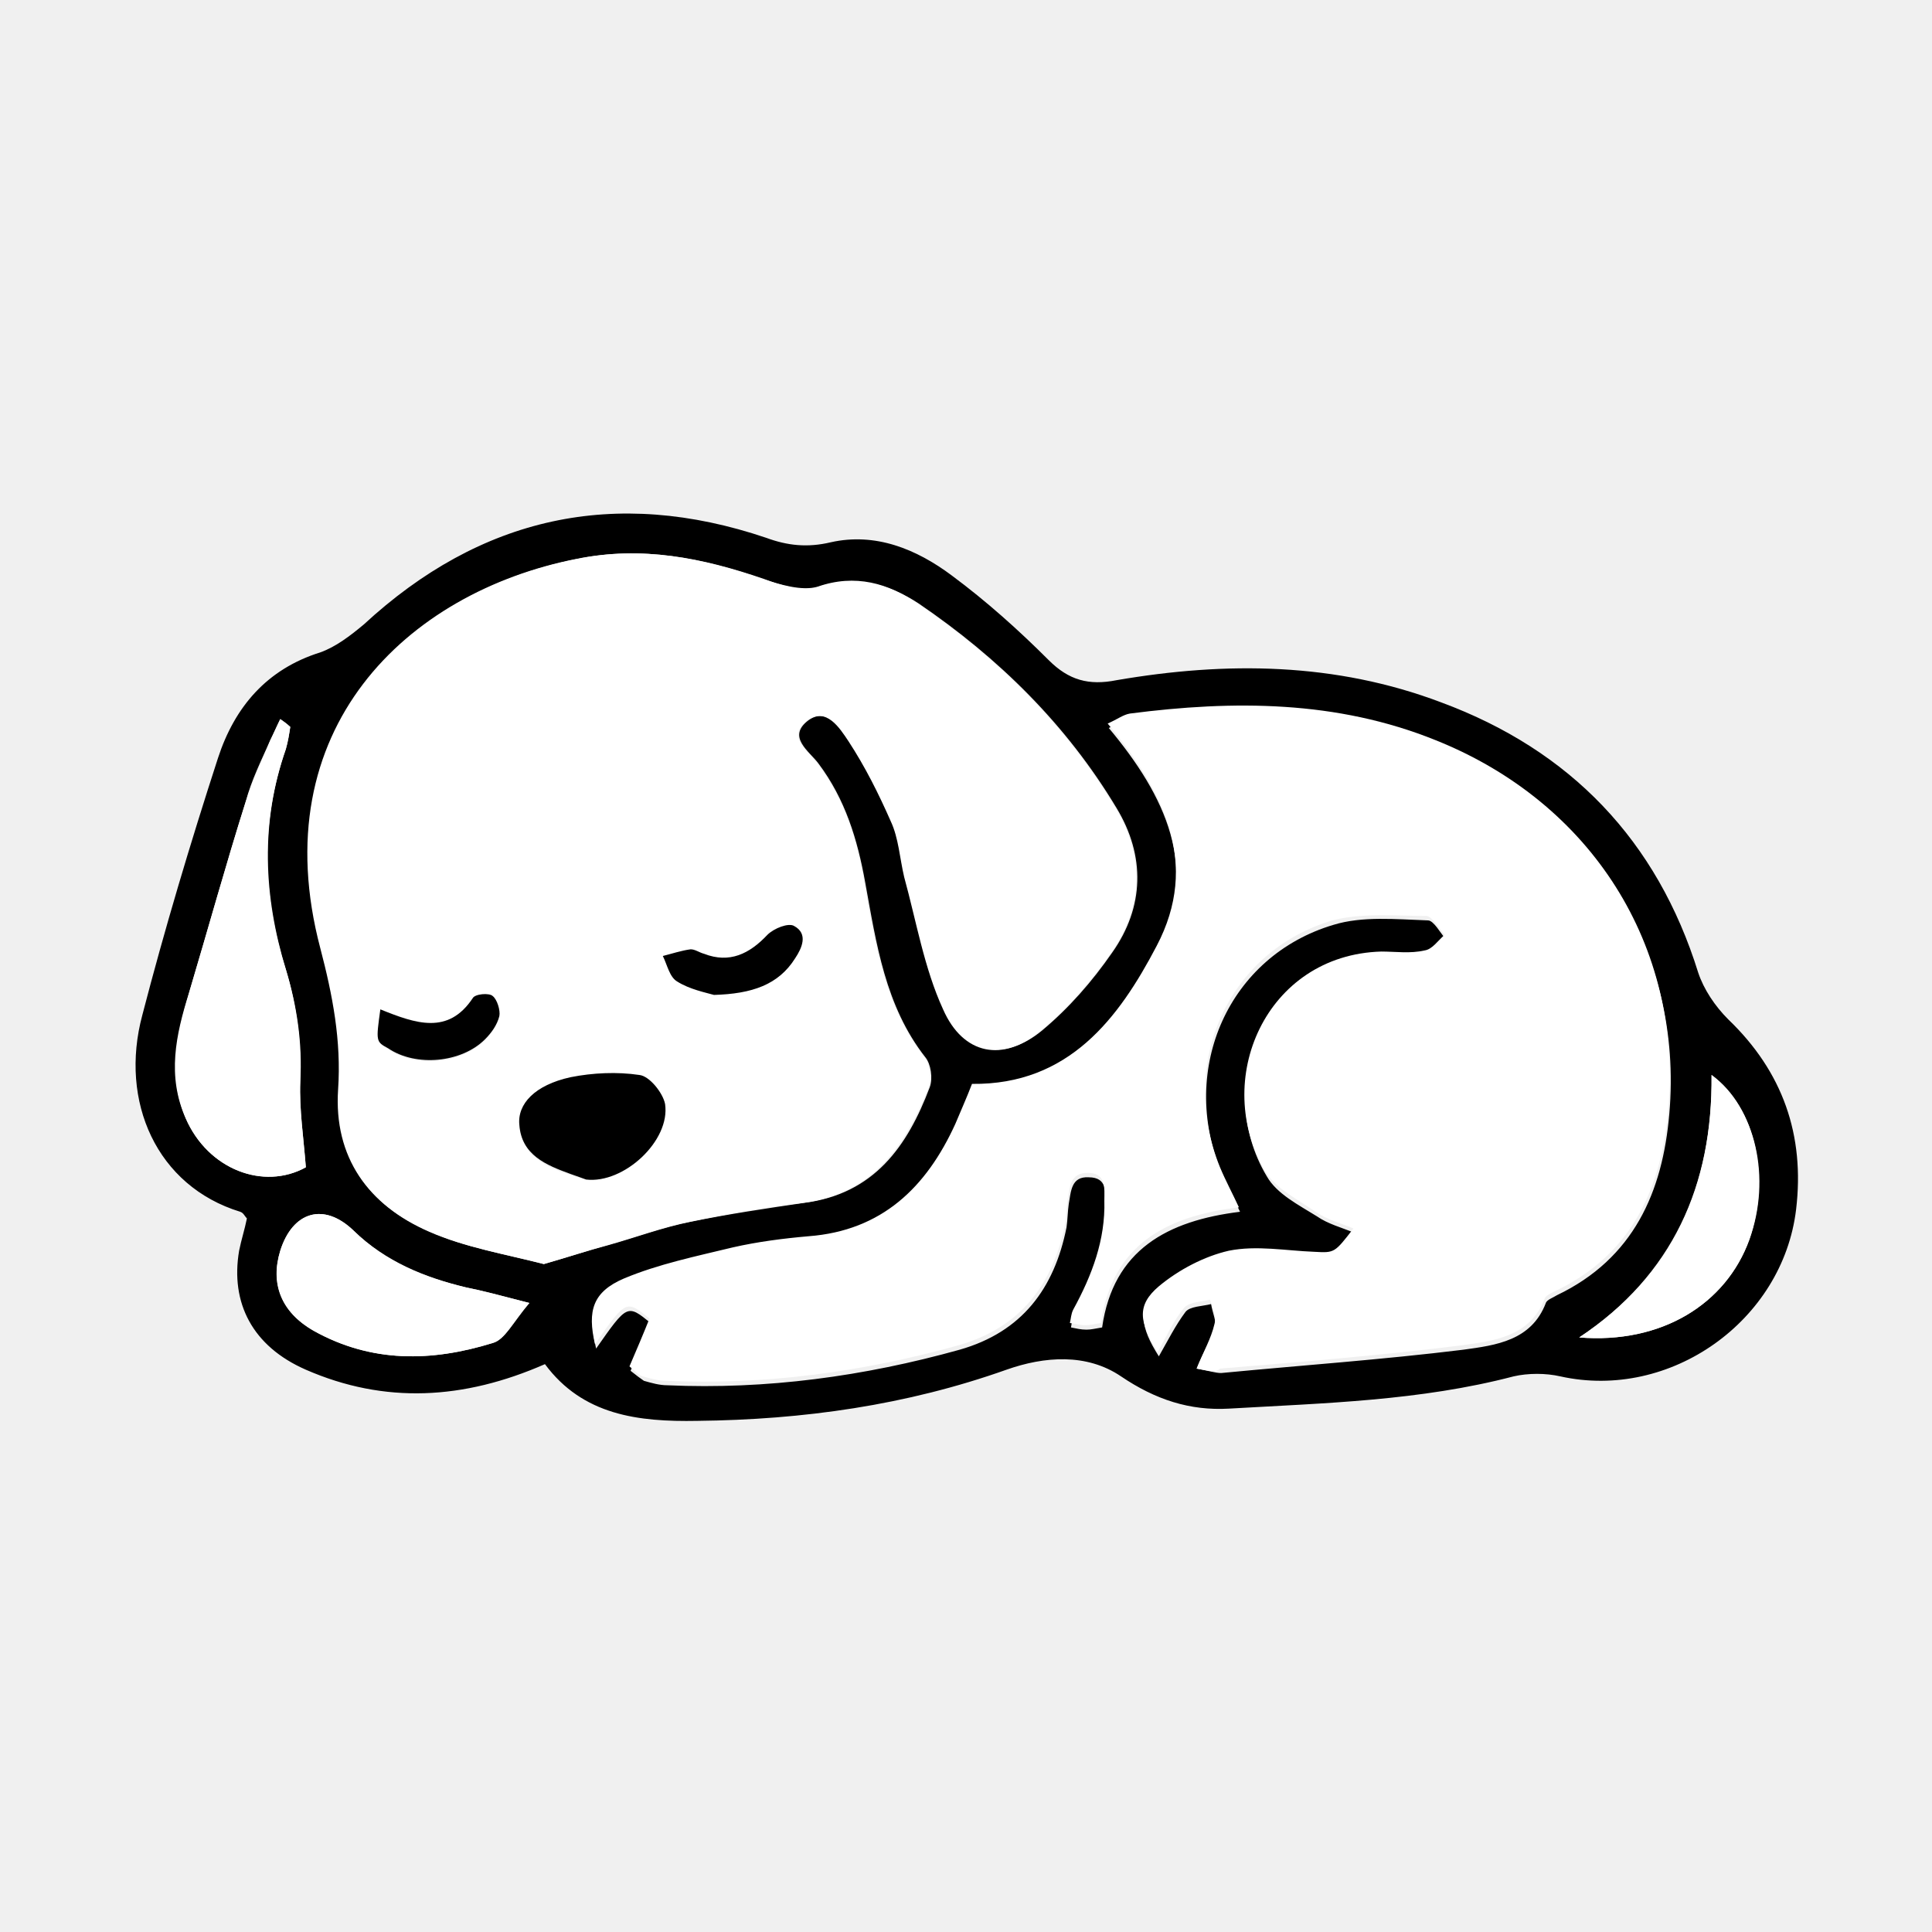
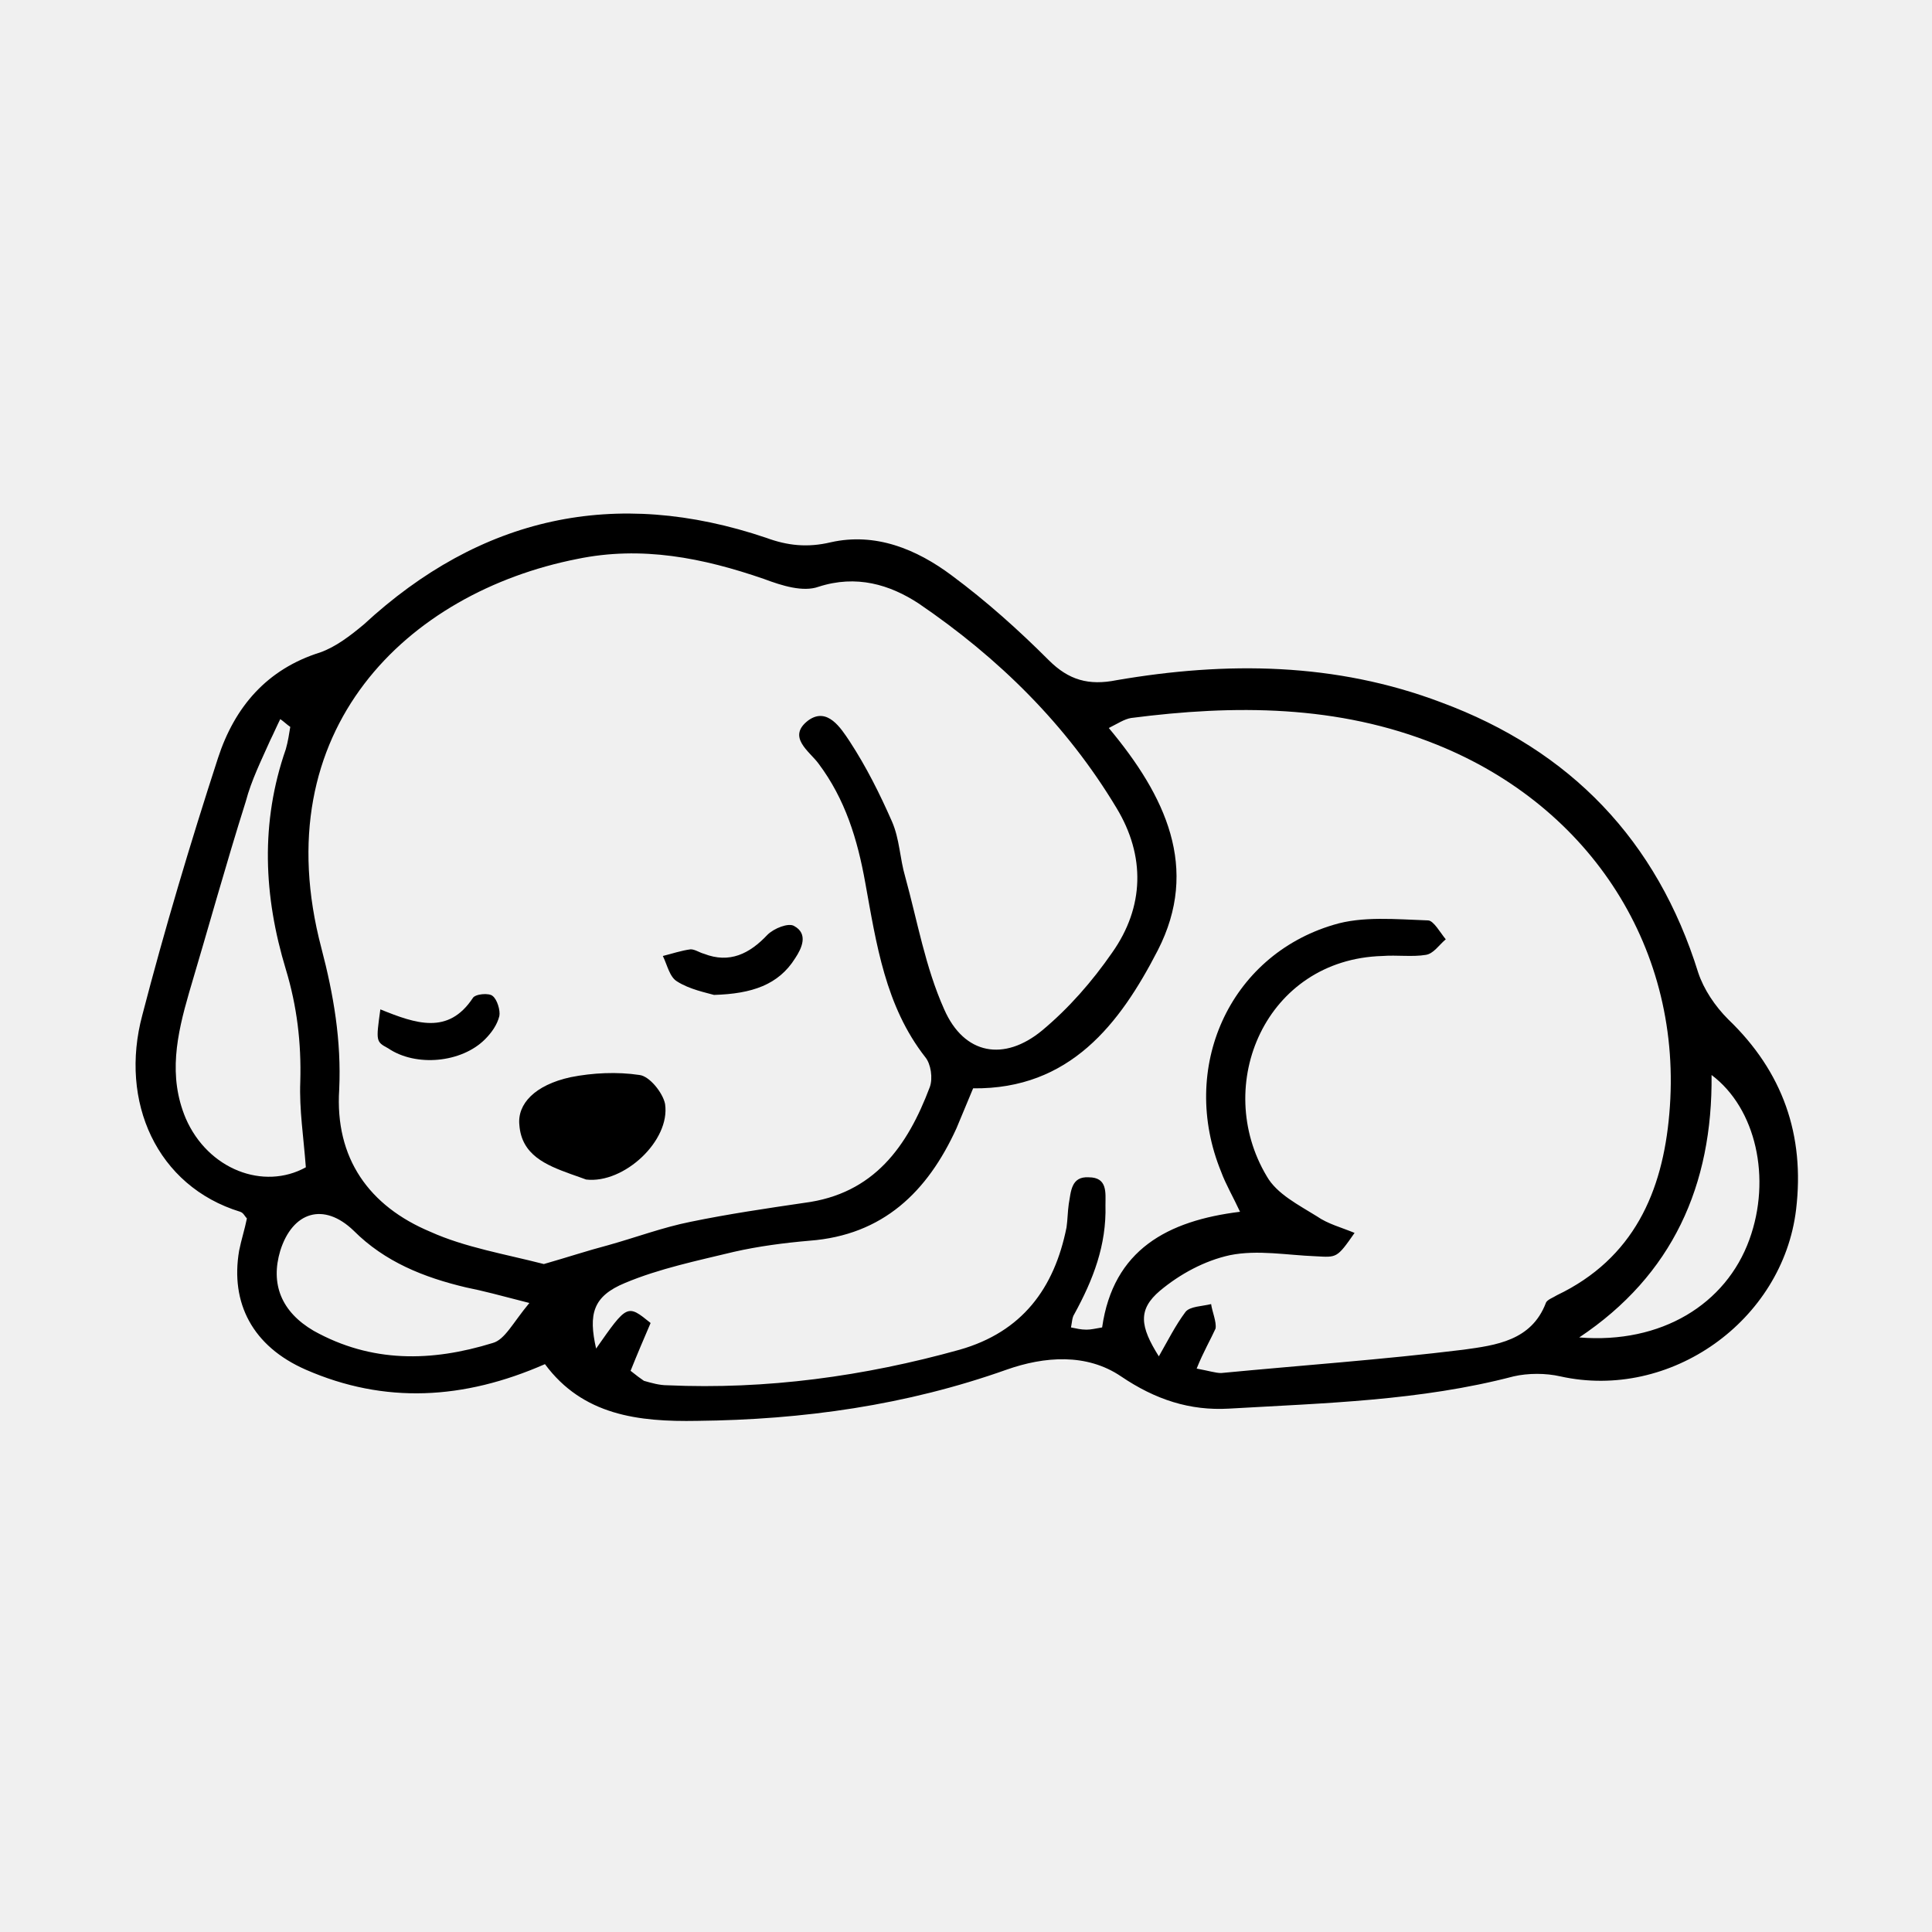
<svg xmlns="http://www.w3.org/2000/svg" viewBox="689.299 175.939 173.722 173.722">
  <g>
    <path d="M738.3,298.6c-7.3,3.2-14.4,3.6-21.5,0.5c-4.8-2.1-6.8-6-6-10.7c0.2-1,0.5-1.9,0.7-2.9c-0.2-0.2-0.3-0.5-0.6-0.6   c-7.5-2.3-10.9-9.9-8.8-17.7c2-7.7,4.3-15.4,6.8-23.1c1.5-4.6,4.4-8,9.2-9.5c1.4-0.5,2.7-1.5,3.9-2.5c10.5-9.7,22.6-12.4,36.2-7.8   c1.9,0.7,3.7,0.9,5.8,0.4c4-0.9,7.7,0.6,10.9,3c3.1,2.3,6,4.9,8.7,7.6c1.8,1.8,3.6,2.3,6.1,1.8c9.9-1.7,19.7-1.6,29.2,2   c11.6,4.3,19.4,12.4,23.1,24.3c0.5,1.5,1.5,3,2.7,4.2c4.9,4.7,6.9,10.4,6.1,17.1c-1.2,10-11.3,17.2-21.2,15c-1.3-0.3-2.9-0.3-4.2,0   c-8.4,2.2-17,2.4-25.6,2.9c-3.5,0.2-6.6-0.8-9.7-2.9c-3.1-2.1-6.9-1.8-10.3-0.6c-9,3.2-18.3,4.5-27.8,4.6   C746.7,303.8,741.7,303.2,738.3,298.6z M738.2,289.6c2.1-0.6,3.9-1.2,5.8-1.7c2.5-0.7,4.9-1.6,7.4-2.1c3.4-0.7,6.8-1.2,10.2-1.7   c6.3-0.8,9.3-5.1,11.3-10.4c0.3-0.8,0.1-2.1-0.4-2.7c-3.6-4.6-4.4-10.2-5.4-15.7c-0.7-3.9-1.8-7.5-4.2-10.7   c-0.8-1.1-2.9-2.4-0.9-3.9c1.7-1.2,2.9,0.7,3.7,1.9c1.5,2.3,2.7,4.7,3.8,7.2c0.7,1.6,0.7,3.3,1.2,5c1.1,4,1.8,8.1,3.5,11.9   c1.8,4.1,5.4,4.7,8.8,1.9c2.4-2,4.5-4.4,6.3-7c2.9-4.1,3-8.7,0.4-13c-4.5-7.5-10.6-13.5-17.8-18.4c-2.6-1.7-5.6-2.6-9-1.5   c-1.4,0.5-3.3-0.1-4.9-0.7c-5.5-1.9-11-3-16.8-1.8c-15.2,3-28.2,15.3-23,35c1.1,4.2,1.8,8.3,1.6,12.7c-0.4,6.2,2.7,10.5,8.2,12.8   C731.1,288.1,734.7,288.7,738.2,289.6z M796.9,299c1.1,0.2,1.7,0.4,2.2,0.4c7.3-0.7,14.5-1.2,21.8-2.1c2.9-0.4,6.1-0.8,7.4-4.2   c0.1-0.3,0.7-0.5,1-0.7c6.9-3.3,9.5-9.3,10.1-16.3c1.3-14.7-7-27.6-20.9-33.2c-8.9-3.6-18.2-3.6-27.5-2.4c-0.6,0.1-1.2,0.5-2,0.9   c5.1,6.1,8.2,12.6,4.4,20c-3.4,6.6-7.9,12.5-16.6,12.4c-0.5,1.2-1,2.4-1.5,3.6c-2.6,5.7-6.6,9.6-13.2,10.1c-2.3,0.2-4.6,0.5-6.8,1   c-3.3,0.8-6.7,1.5-9.8,2.8c-2.9,1.2-3.3,2.8-2.6,5.9c2.8-4,2.8-4,4.9-2.3c-0.6,1.4-1.2,2.8-1.8,4.3c0.5,0.4,0.9,0.7,1.2,0.9   c0.7,0.2,1.4,0.4,2.1,0.4c8.9,0.4,17.7-0.8,26.3-3.2c5.6-1.6,8.5-5.5,9.6-11c0.1-0.7,0.1-1.4,0.2-2.1c0.2-1.1,0.2-2.5,1.8-2.4   c1.7,0,1.5,1.4,1.5,2.5c0.1,3.6-1.1,6.7-2.8,9.8c-0.2,0.3-0.2,0.7-0.3,1.2c0.5,0.1,0.9,0.2,1.4,0.2c0.4,0,0.8-0.1,1.4-0.2   c1-7,5.9-9.6,12.4-10.4c-0.6-1.3-1.3-2.5-1.7-3.6c-3.8-9.3,0.7-19.4,10.1-22.2c2.6-0.8,5.6-0.5,8.5-0.4c0.5,0,1.1,1.1,1.6,1.7   c-0.6,0.5-1.1,1.3-1.8,1.4c-1.2,0.2-2.6,0-3.9,0.1c-10.5,0.3-15.3,11.6-10.4,19.8c0.9,1.6,2.9,2.6,4.5,3.6c1,0.7,2.2,1,3.4,1.5   c-1.6,2.3-1.6,2.2-3.5,2.1c-2.6-0.1-5.2-0.6-7.7-0.1c-2.3,0.5-4.5,1.7-6.3,3.2c-2,1.7-1.8,3.2-0.1,5.9c0.8-1.4,1.5-2.8,2.4-4   c0.4-0.5,1.5-0.5,2.3-0.7c0.1,0.7,0.5,1.6,0.4,2.2C798.2,296.3,797.5,297.5,796.9,299z M715.4,241.3c-0.3-0.2-0.6-0.5-0.9-0.7   c-0.3,0.6-0.6,1.3-0.9,1.9c-0.8,1.8-1.7,3.6-2.2,5.5c-1.8,5.7-3.4,11.5-5.1,17.2c-1.1,3.8-1.9,7.5-0.3,11.3c2,4.6,7,6.5,10.8,4.4   c-0.2-2.7-0.6-5.2-0.5-7.7c0.1-3.5-0.3-6.8-1.3-10.1c-2-6.6-2.3-13.2,0-19.8C715.2,242.6,715.3,241.9,715.4,241.3z M736.9,293.1   c-2.7-0.7-4.2-1.1-5.7-1.4c-3.8-0.9-7.3-2.3-10.1-5.1c-2.7-2.6-5.5-1.7-6.6,1.8c-0.9,3,0.1,5.5,3,7.2c5.2,2.9,10.6,2.8,16.1,1.1   C734.7,296.4,735.4,294.9,736.9,293.1z M831.3,296.2c7.4,0.6,13.2-3,15.3-8.8c2-5.5,0.6-11.8-3.4-14.8   C843.3,282.5,839.7,290.6,831.3,296.2z" fill="rgb(0, 0, 0)" />
-     <path d="M738.2,289.6c-3.5-0.9-7.1-1.5-10.3-2.9c-5.5-2.4-8.6-6.7-8.2-12.8c0.3-4.4-0.5-8.5-1.6-12.7   c-5.2-19.7,7.8-32,23-35c5.9-1.2,11.3-0.1,16.8,1.8c1.5,0.5,3.5,1.1,4.9,0.7c3.4-1.2,6.4-0.3,9,1.5c7.2,4.9,13.3,10.9,17.8,18.4   c2.6,4.3,2.5,8.9-0.4,13c-1.8,2.6-3.9,5-6.3,7c-3.4,2.9-7,2.2-8.8-1.9c-1.7-3.7-2.4-7.9-3.5-11.9c-0.4-1.7-0.5-3.5-1.2-5   c-1.1-2.5-2.3-4.9-3.8-7.2c-0.8-1.2-2-3.1-3.7-1.9c-2,1.5,0.1,2.8,0.9,3.9c2.4,3.2,3.6,6.8,4.2,10.7c1,5.5,1.8,11,5.4,15.7   c0.5,0.6,0.7,2,0.4,2.7c-2.1,5.3-5.1,9.6-11.3,10.4c-3.4,0.4-6.8,1-10.2,1.7c-2.5,0.5-4.9,1.4-7.4,2.1   C742.1,288.4,740.3,289,738.2,289.6z M742,282c3.5,0.4,7.6-3.6,7.1-6.7c-0.2-1-1.4-2.5-2.3-2.6c-2-0.3-4.2-0.3-6.2,0.2   c-3.2,0.7-4.8,2.4-4.6,4.3c0.3,2.7,2.4,3.7,4.6,4.4C741.1,281.8,741.7,281.9,742,282z M753.5,265.4c3.4-0.1,5.7-0.9,7.3-3.3   c0.6-0.9,1.2-2.2-0.1-2.9c-0.5-0.3-1.8,0.3-2.4,0.8c-1.6,1.7-3.4,2.6-5.7,1.7c-0.4-0.1-0.8-0.5-1.2-0.4c-0.8,0.1-1.7,0.4-2.5,0.6   c0.4,0.8,0.6,1.9,1.3,2.3C751.4,264.9,752.8,265.2,753.5,265.4z M723.5,266.7c-0.4,2.9-0.4,2.9,0.7,3.6c2.5,1.7,6.6,1.3,8.7-0.8   c0.6-0.6,1.1-1.4,1.3-2.1c0.1-0.6-0.1-1.5-0.6-1.8c-0.4-0.3-1.6-0.2-1.8,0.2C729.6,269,726.7,267.9,723.5,266.7z" fill="rgb(255, 255, 255)" />
-     <path d="M796.9,299c0.6-1.5,1.3-2.7,1.6-4c0.2-0.7-0.2-1.5-0.4-2.2c-0.8,0.2-1.8,0.2-2.3,0.7c-1,1.2-1.6,2.6-2.4,4   c-1.7-2.7-1.9-4.2,0.1-5.9c1.8-1.5,4.1-2.7,6.3-3.2c2.5-0.5,5.1,0,7.7,0.1c1.8,0.1,1.8,0.1,3.5-2.1c-1.2-0.5-2.4-0.8-3.4-1.5   c-1.6-1.1-3.6-2.1-4.5-3.6c-4.9-8.2,0-19.5,10.4-19.8c1.3,0,2.6,0.2,3.9-0.1c0.7-0.1,1.2-0.9,1.8-1.4c-0.5-0.6-1.1-1.6-1.6-1.7   c-2.8,0-5.8-0.3-8.5,0.4c-9.4,2.8-13.9,12.9-10.1,22.2c0.5,1.2,1.1,2.3,1.7,3.6c-6.6,0.8-11.4,3.4-12.4,10.4   c-0.6,0.1-1,0.2-1.4,0.2c-0.4,0-0.8-0.1-1.4-0.2c0.1-0.4,0.1-0.8,0.3-1.2c1.7-3.1,2.9-6.3,2.8-9.8c0-1.1,0.2-2.5-1.5-2.5   c-1.6,0-1.6,1.3-1.8,2.4c-0.1,0.7-0.1,1.4-0.2,2.1c-1.1,5.5-4,9.4-9.6,11c-8.6,2.4-17.4,3.6-26.3,3.2c-0.7,0-1.4-0.2-2.1-0.4   c-0.4-0.1-0.7-0.5-1.2-0.9c0.6-1.4,1.2-2.8,1.8-4.3c-2.1-1.7-2.1-1.7-4.9,2.3c-0.7-3-0.2-4.7,2.6-5.9c3.1-1.3,6.5-2,9.8-2.8   c2.2-0.5,4.5-0.8,6.8-1c6.6-0.5,10.6-4.4,13.2-10.1c0.5-1.2,1-2.3,1.5-3.6c8.7,0.1,13.2-5.9,16.6-12.4c3.9-7.4,0.7-13.9-4.4-20   c0.9-0.4,1.4-0.8,2-0.9c9.3-1.2,18.6-1.2,27.5,2.4c14,5.6,22.2,18.5,20.9,33.2c-0.6,7-3.2,13-10.1,16.3c-0.4,0.2-0.9,0.4-1,0.7   c-1.3,3.4-4.5,3.8-7.4,4.2c-7.2,0.9-14.5,1.5-21.8,2.1C798.6,299.4,798,299.2,796.9,299z" fill="rgb(255, 255, 255)" />
-     <path d="M715.4,241.3c-0.1,0.7-0.2,1.3-0.4,2c-2.3,6.6-2.1,13.2,0,19.8c1,3.3,1.5,6.6,1.3,10.1   c-0.1,2.5,0.3,5.1,0.5,7.7c-3.8,2.1-8.8,0.2-10.8-4.4c-1.7-3.8-0.9-7.5,0.3-11.3c1.7-5.7,3.3-11.5,5.1-17.2   c0.6-1.9,1.5-3.7,2.2-5.5c0.3-0.6,0.6-1.3,0.9-1.9C714.8,240.8,715.1,241,715.4,241.3z" fill="rgb(255, 255, 255)" />
-     <path d="M736.9,293.1c-1.6,1.8-2.2,3.3-3.3,3.6c-5.5,1.7-10.9,1.8-16.1-1.1c-3-1.7-3.9-4.3-3-7.2   c1.1-3.5,3.9-4.4,6.6-1.8c2.9,2.8,6.4,4.2,10.1,5.1C732.7,292,734.2,292.4,736.9,293.1z" fill="rgb(255, 255, 255)" />
-     <path d="M831.3,296.2c8.5-5.6,12-13.7,11.9-23.6c4,2.9,5.3,9.3,3.4,14.8C844.5,293.2,838.7,296.8,831.3,296.2z" fill="rgb(255, 255, 255)" />
+     <path d="M738.2,289.6c-3.5-0.9-7.1-1.5-10.3-2.9c-5.5-2.4-8.6-6.7-8.2-12.8c0.3-4.4-0.5-8.5-1.6-12.7   c-5.2-19.7,7.8-32,23-35c5.9-1.2,11.3-0.1,16.8,1.8c1.5,0.5,3.5,1.1,4.9,0.7c3.4-1.2,6.4-0.3,9,1.5c7.2,4.9,13.3,10.9,17.8,18.4   c2.6,4.3,2.5,8.9-0.4,13c-1.8,2.6-3.9,5-6.3,7c-3.4,2.9-7,2.2-8.8-1.9c-1.7-3.7-2.4-7.9-3.5-11.9c-0.4-1.7-0.5-3.5-1.2-5   c-1.1-2.5-2.3-4.9-3.8-7.2c-0.8-1.2-2-3.1-3.7-1.9c-2,1.5,0.1,2.8,0.9,3.9c2.4,3.2,3.6,6.8,4.2,10.7c1,5.5,1.8,11,5.4,15.7   c0.5,0.6,0.7,2,0.4,2.7c-2.1,5.3-5.1,9.6-11.3,10.4c-3.4,0.4-6.8,1-10.2,1.7c-2.5,0.5-4.9,1.4-7.4,2.1   C742.1,288.4,740.3,289,738.2,289.6z M742,282c3.5,0.4,7.6-3.6,7.1-6.7c-0.2-1-1.4-2.5-2.3-2.6c-2-0.3-4.2-0.3-6.2,0.2   c-3.2,0.7-4.8,2.4-4.6,4.3c0.3,2.7,2.4,3.7,4.6,4.4C741.1,281.8,741.7,281.9,742,282z M753.5,265.4c3.4-0.1,5.7-0.9,7.3-3.3   c0.6-0.9,1.2-2.2-0.1-2.9c-0.5-0.3-1.8,0.3-2.4,0.8c-1.6,1.7-3.4,2.6-5.7,1.7c-0.4-0.1-0.8-0.5-1.2-0.4c-0.8,0.1-1.7,0.4-2.5,0.6   c0.4,0.8,0.6,1.9,1.3,2.3C751.4,264.9,752.8,265.2,753.5,265.4z M723.5,266.7c-0.4,2.9-0.4,2.9,0.7,3.6c2.5,1.7,6.6,1.3,8.7-0.8   c0.6-0.6,1.1-1.4,1.3-2.1c0.1-0.6-0.1-1.5-0.6-1.8c-0.4-0.3-1.6-0.2-1.8,0.2C729.6,269,726.7,267.9,723.5,266.7z" fill="none" data-pawn-backing-fill="white" />
+     <path d="M796.9,299c0.6-1.5,1.3-2.7,1.6-4c0.2-0.7-0.2-1.5-0.4-2.2c-0.8,0.2-1.8,0.2-2.3,0.7c-1,1.2-1.6,2.6-2.4,4   c-1.7-2.7-1.9-4.2,0.1-5.9c1.8-1.5,4.1-2.7,6.3-3.2c2.5-0.5,5.1,0,7.7,0.1c1.8,0.1,1.8,0.1,3.5-2.1c-1.2-0.5-2.4-0.8-3.4-1.5   c-1.6-1.1-3.6-2.1-4.5-3.6c-4.9-8.2,0-19.5,10.4-19.8c1.3,0,2.6,0.2,3.9-0.1c0.7-0.1,1.2-0.9,1.8-1.4c-0.5-0.6-1.1-1.6-1.6-1.7   c-2.8,0-5.8-0.3-8.5,0.4c-9.4,2.8-13.9,12.9-10.1,22.2c0.5,1.2,1.1,2.3,1.7,3.6c-6.6,0.8-11.4,3.4-12.4,10.4   c-0.6,0.1-1,0.2-1.4,0.2c-0.4,0-0.8-0.1-1.4-0.2c0.1-0.4,0.1-0.8,0.3-1.2c1.7-3.1,2.9-6.3,2.8-9.8c0-1.1,0.2-2.5-1.5-2.5   c-1.6,0-1.6,1.3-1.8,2.4c-0.1,0.7-0.1,1.4-0.2,2.1c-1.1,5.5-4,9.4-9.6,11c-8.6,2.4-17.4,3.6-26.3,3.2c-0.7,0-1.4-0.2-2.1-0.4   c-0.4-0.1-0.7-0.5-1.2-0.9c0.6-1.4,1.2-2.8,1.8-4.3c-2.1-1.7-2.1-1.7-4.9,2.3c-0.7-3-0.2-4.7,2.6-5.9c3.1-1.3,6.5-2,9.8-2.8   c2.2-0.5,4.5-0.8,6.8-1c6.6-0.5,10.6-4.4,13.2-10.1c0.5-1.2,1-2.3,1.5-3.6c8.7,0.1,13.2-5.9,16.6-12.4c3.9-7.4,0.7-13.9-4.4-20   c0.9-0.4,1.4-0.8,2-0.9c9.3-1.2,18.6-1.2,27.5,2.4c14,5.6,22.2,18.5,20.9,33.2c-0.6,7-3.2,13-10.1,16.3c-0.4,0.2-0.9,0.4-1,0.7   c-1.3,3.4-4.5,3.8-7.4,4.2c-7.2,0.9-14.5,1.5-21.8,2.1C798.6,299.4,798,299.2,796.9,299z" fill="none" data-pawn-backing-fill="white" />
+     <path d="M715.4,241.3c-0.1,0.7-0.2,1.3-0.4,2c-2.3,6.6-2.1,13.2,0,19.8c1,3.3,1.5,6.6,1.3,10.1   c-0.1,2.5,0.3,5.1,0.5,7.7c-3.8,2.1-8.8,0.2-10.8-4.4c-1.7-3.8-0.9-7.5,0.3-11.3c1.7-5.7,3.3-11.5,5.1-17.2   c0.6-1.9,1.5-3.7,2.2-5.5c0.3-0.6,0.6-1.3,0.9-1.9C714.8,240.8,715.1,241,715.4,241.3z" fill="none" data-pawn-backing-fill="white" />
+     <path d="M736.9,293.1c-1.6,1.8-2.2,3.3-3.3,3.6c-5.5,1.7-10.9,1.8-16.1-1.1c-3-1.7-3.9-4.3-3-7.2   c1.1-3.5,3.9-4.4,6.6-1.8c2.9,2.8,6.4,4.2,10.1,5.1C732.7,292,734.2,292.4,736.9,293.1z" fill="none" data-pawn-backing-fill="white" />
+     <path d="M831.3,296.2c8.5-5.6,12-13.7,11.9-23.6c4,2.9,5.3,9.3,3.4,14.8C844.5,293.2,838.7,296.8,831.3,296.2z" fill="none" data-pawn-backing-fill="white" />
    <path d="M742,282c-0.3-0.1-0.8-0.3-1.4-0.5c-2.2-0.8-4.4-1.7-4.6-4.4c-0.2-1.9,1.4-3.6,4.6-4.3c2-0.4,4.2-0.5,6.2-0.2   c0.9,0.1,2.1,1.6,2.3,2.6C749.6,278.5,745.4,282.4,742,282z" fill="rgb(0, 0, 0)" />
    <path d="M753.5,265.4c-0.7-0.2-2.2-0.5-3.3-1.2c-0.7-0.4-0.9-1.5-1.3-2.3c0.8-0.2,1.7-0.5,2.5-0.6c0.4,0,0.8,0.3,1.2,0.4   c2.3,0.9,4.1,0,5.7-1.7c0.6-0.6,1.9-1.1,2.4-0.8c1.3,0.7,0.7,2,0.1,2.9C759.3,264.5,756.9,265.3,753.5,265.4z" fill="rgb(0, 0, 0)" />
    <path d="M723.5,266.7c3.2,1.3,6.1,2.3,8.3-1c0.2-0.4,1.5-0.5,1.8-0.2c0.4,0.3,0.7,1.3,0.6,1.8c-0.2,0.8-0.7,1.5-1.3,2.1   c-2.1,2.1-6.2,2.5-8.7,0.8C723.1,269.6,723.1,269.6,723.5,266.7z" fill="rgb(0, 0, 0)" />
  </g>
</svg>
